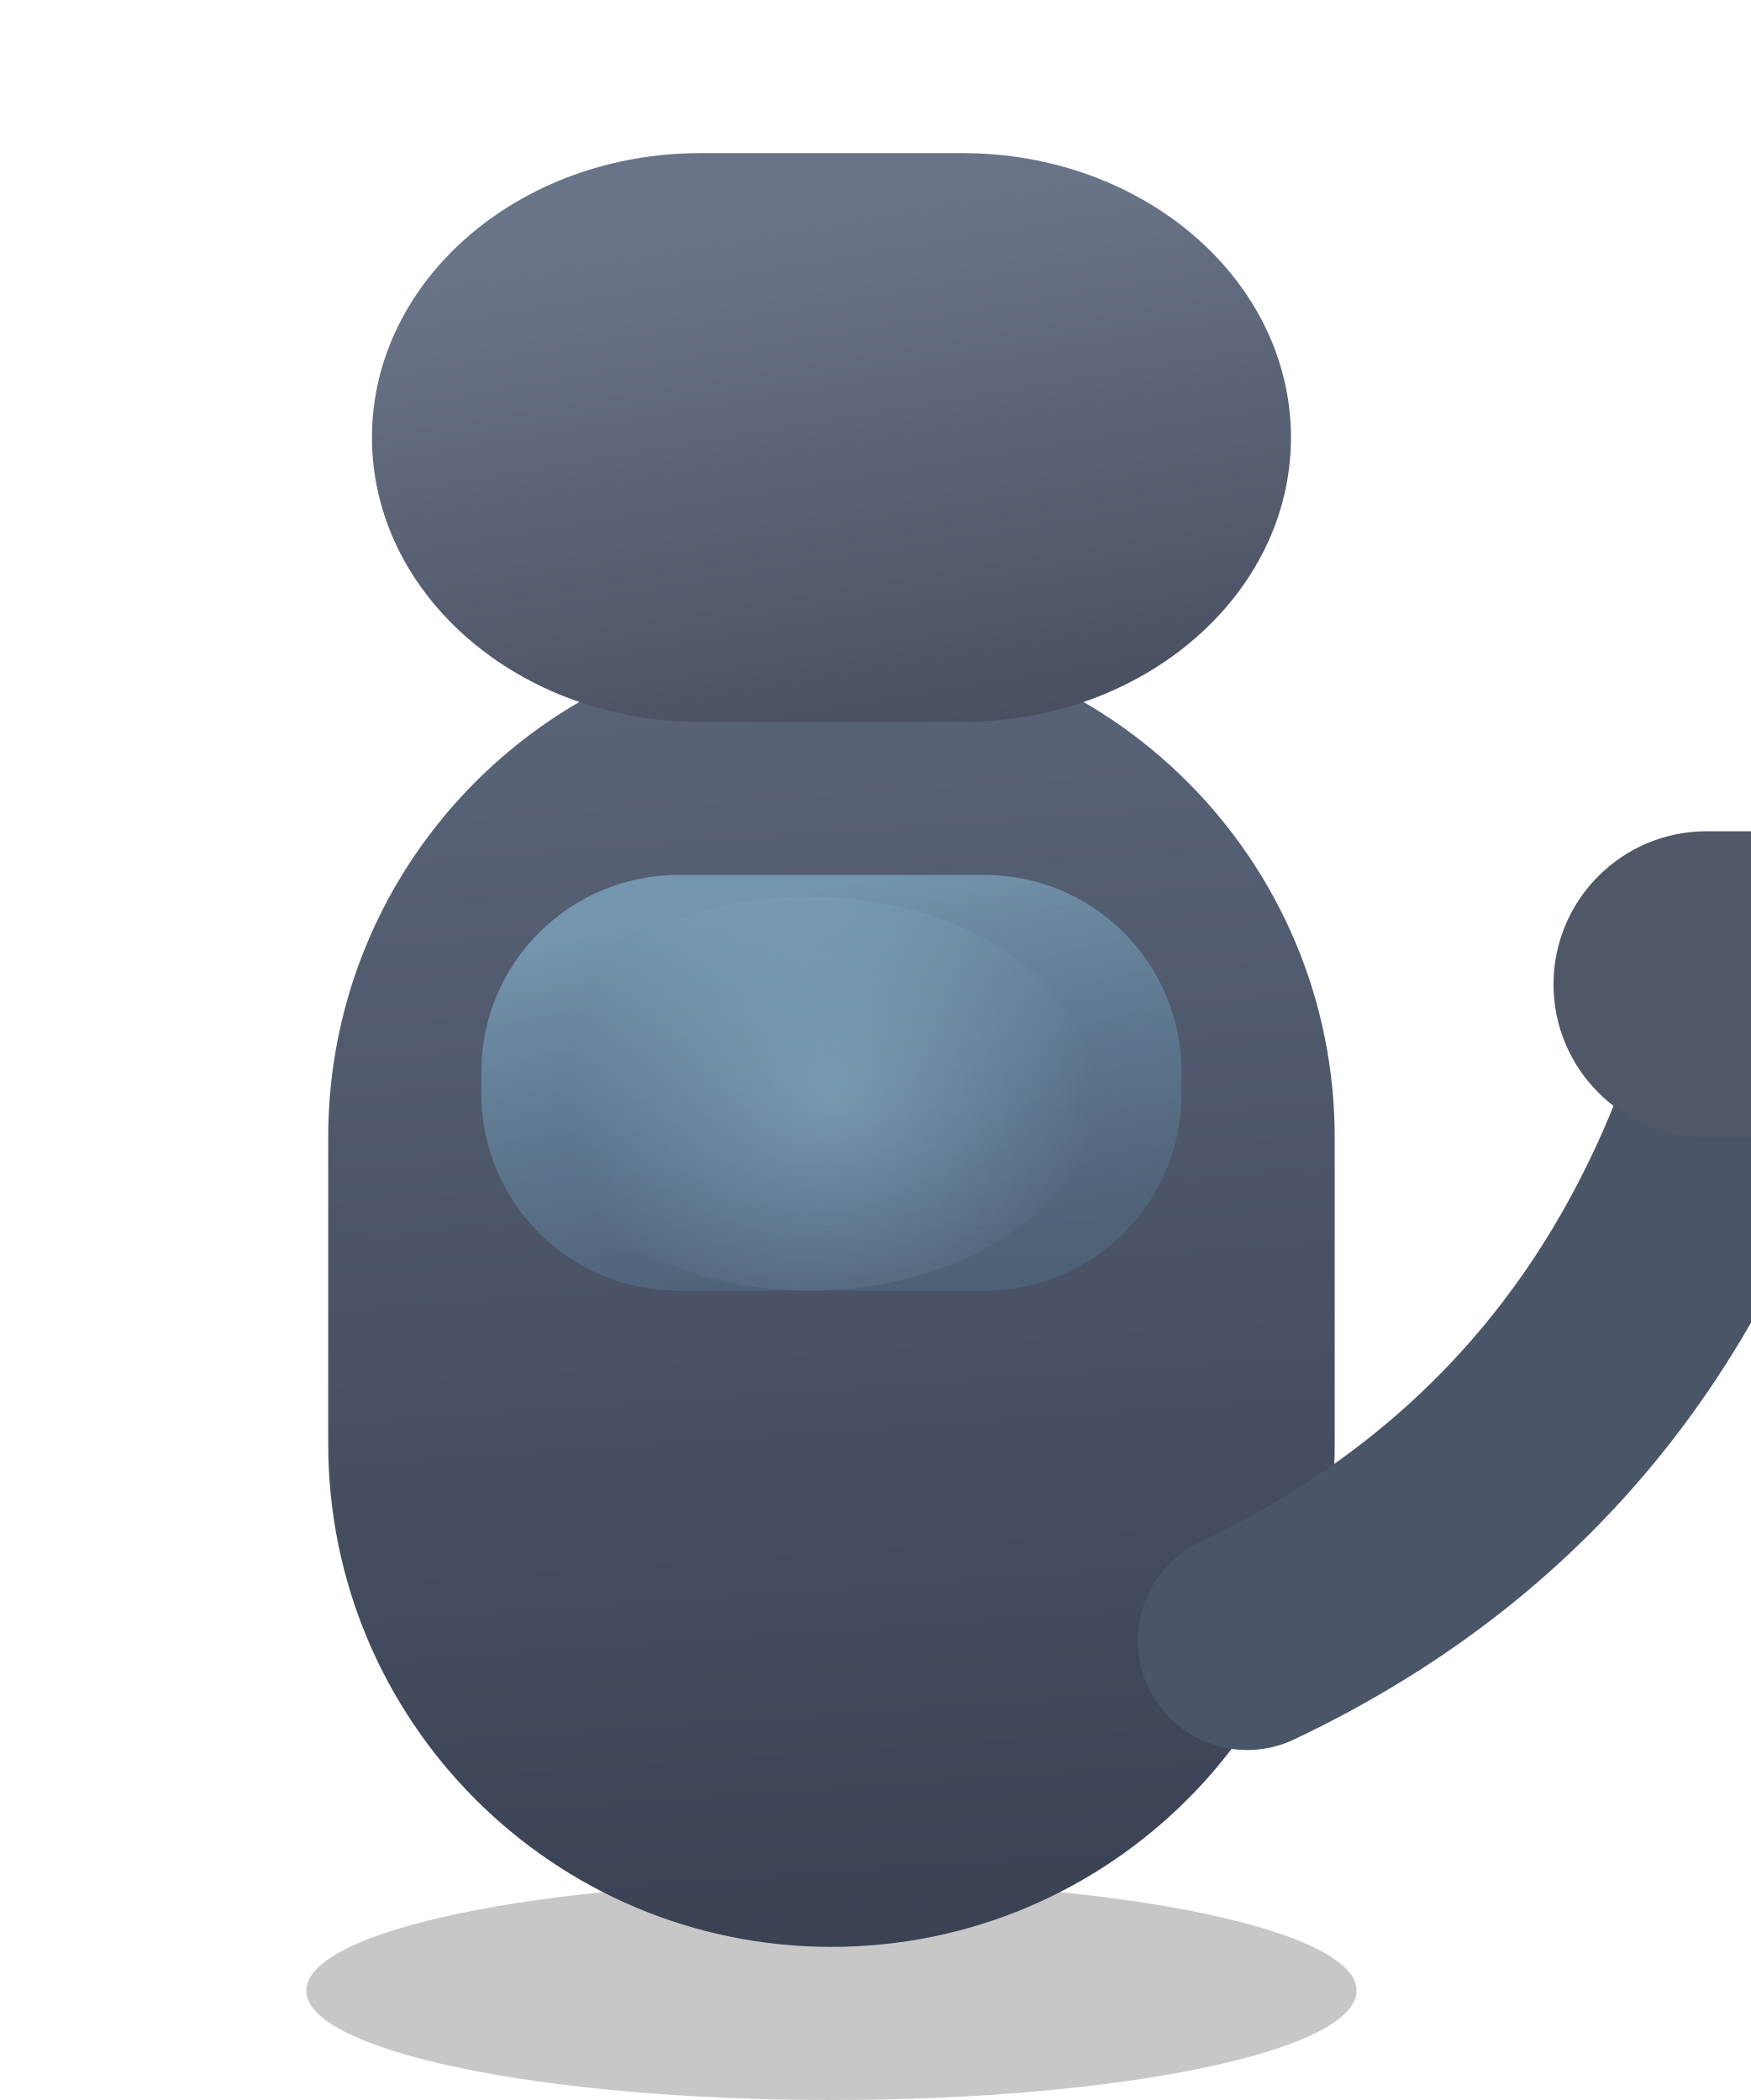
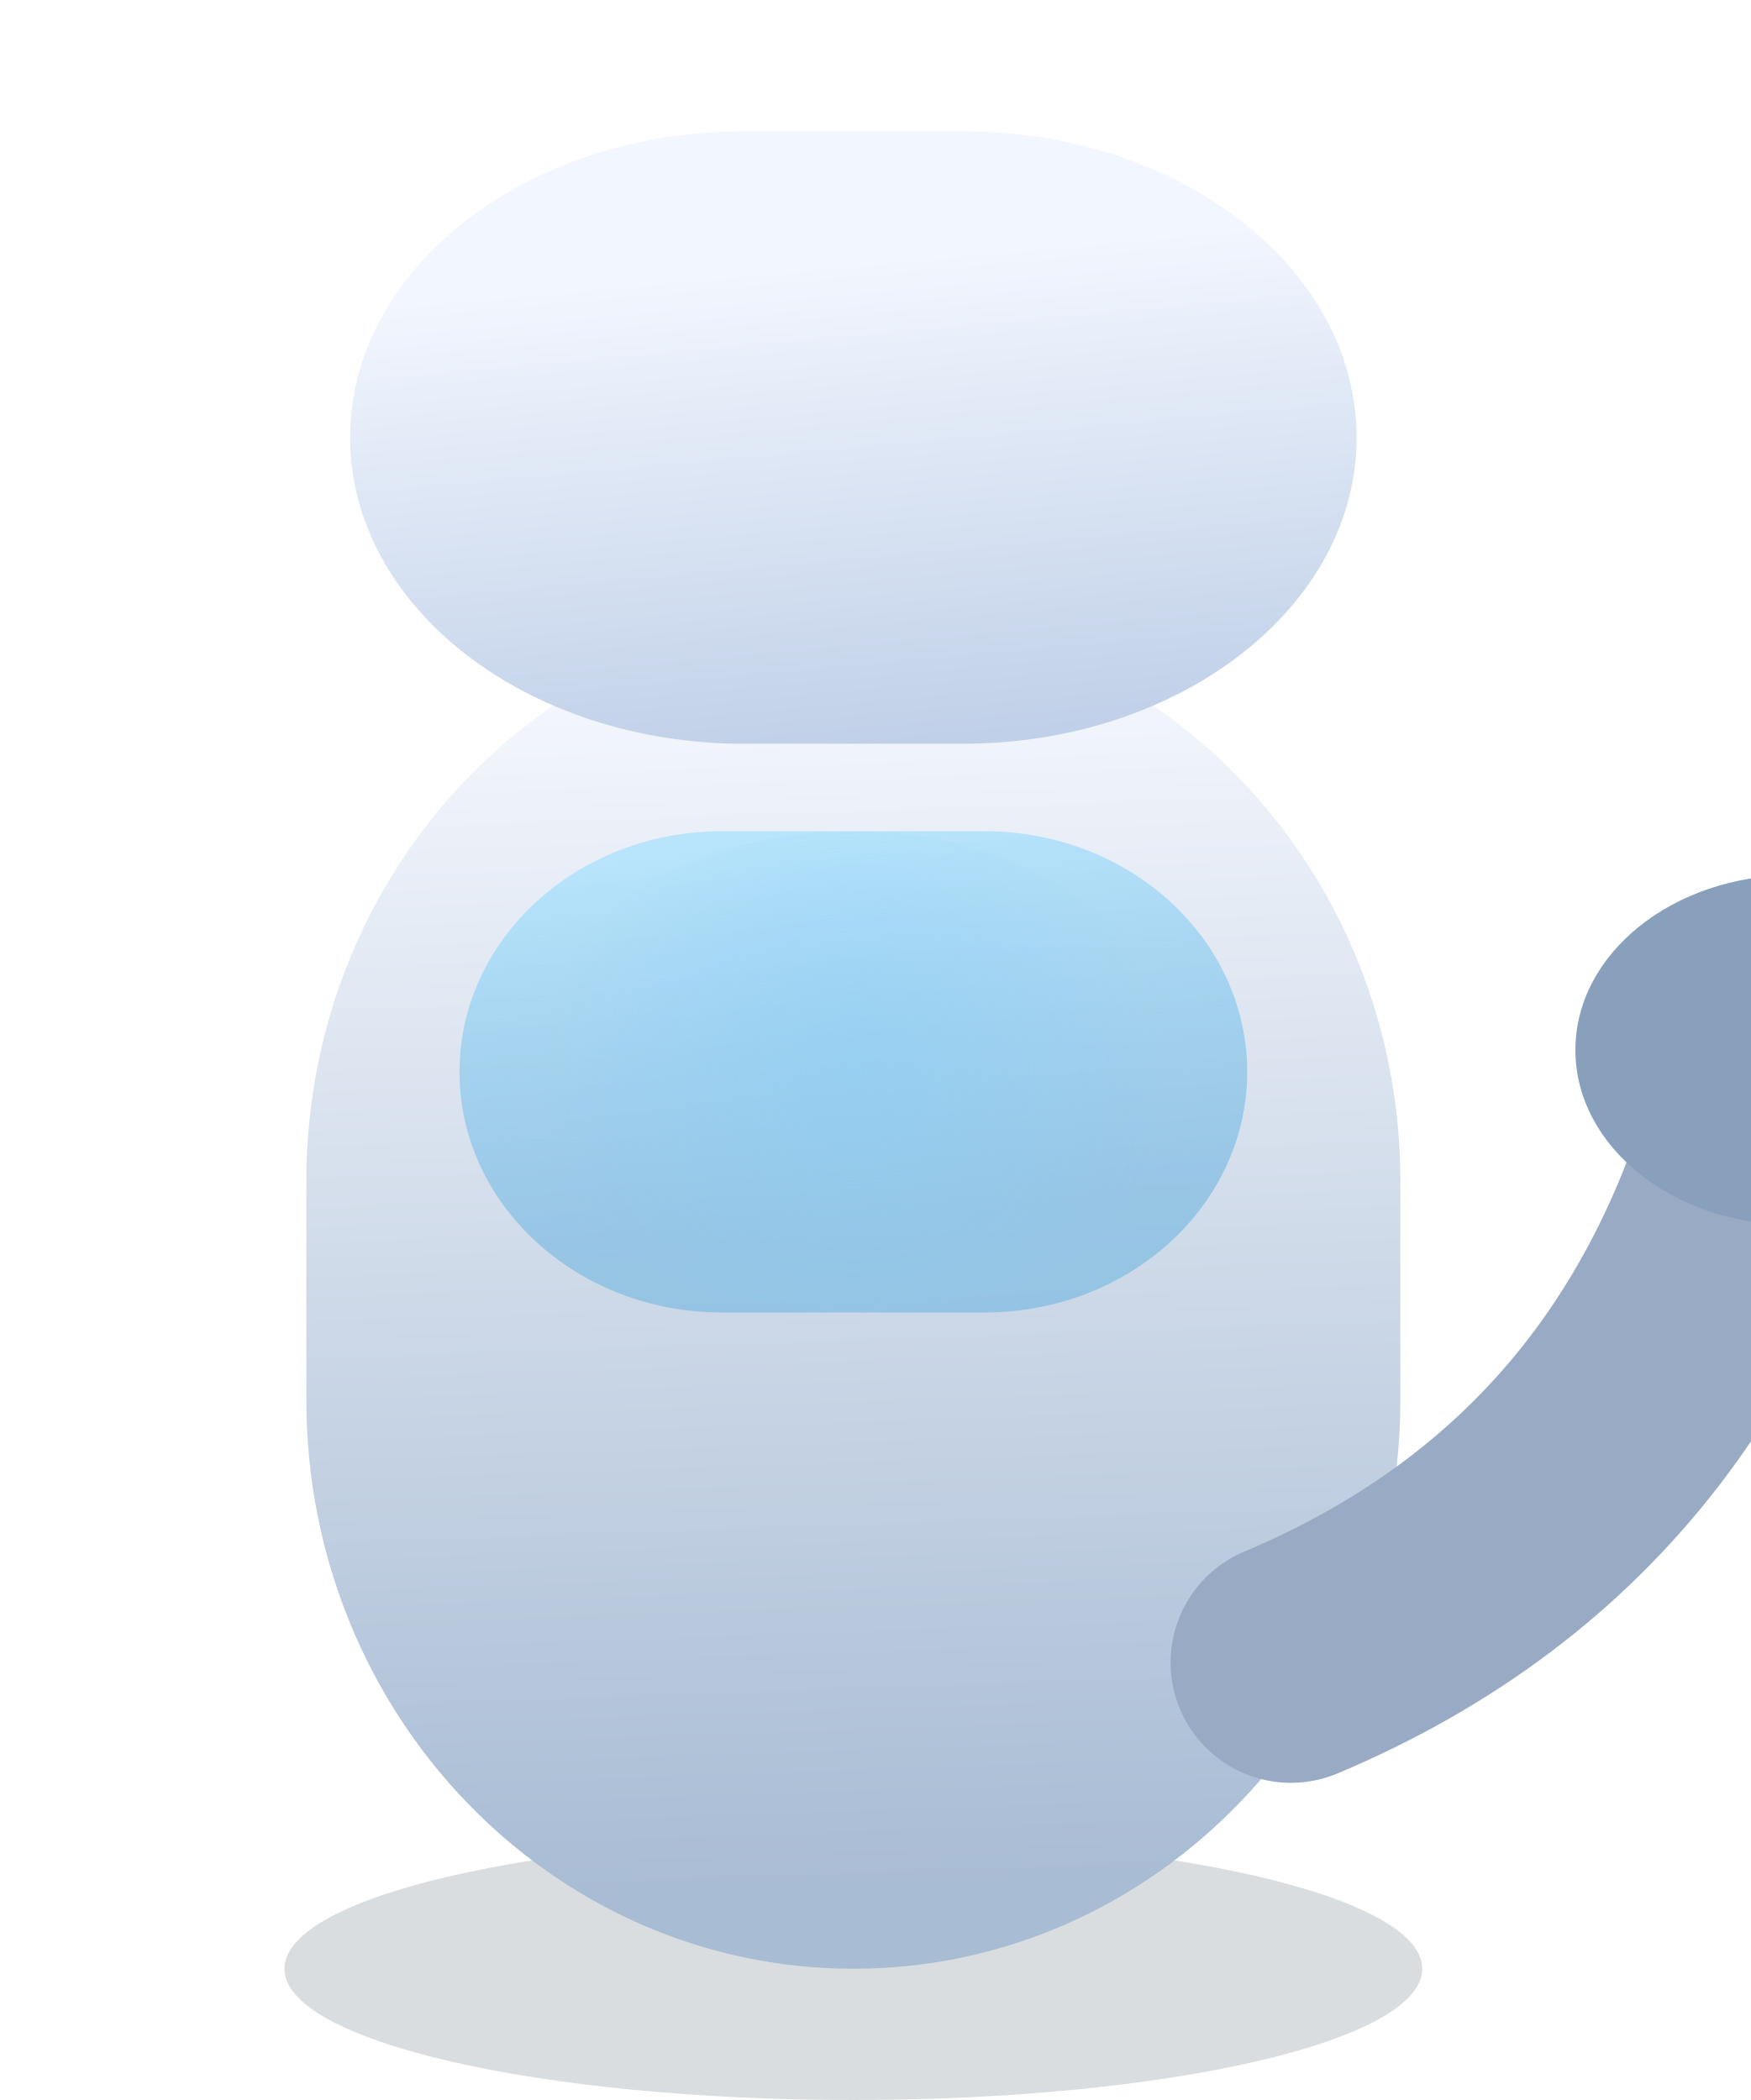
<svg xmlns="http://www.w3.org/2000/svg" viewBox="0 0 80 96" role="img" aria-label="Fuel pump hero">
  <defs>
-     <linearGradient id="pump-body" x1="38" y1="30" x2="42" y2="88" gradientUnits="userSpaceOnUse">
-       <stop stop-color="#5a6478" />
-       <stop offset="1" stop-color="#3a4254" />
+     <linearGradient id="pump-body" x1="39" y1="28" x2="41" y2="86" gradientUnits="userSpaceOnUse">
+       <stop stop-color="#F8FAFF" />
+       <stop offset="1" stop-color="#A8BCD4" />
    </linearGradient>
-     <linearGradient id="pump-head" x1="38" y1="10" x2="42" y2="34" gradientUnits="userSpaceOnUse">
-       <stop stop-color="#6a7488" />
-       <stop offset="1" stop-color="#484f60" />
+     <linearGradient id="pump-head" x1="39" y1="12" x2="41" y2="34" gradientUnits="userSpaceOnUse">
+       <stop stop-color="#F2F6FE" />
+       <stop offset="1" stop-color="#C0D0E8" />
    </linearGradient>
-     <linearGradient id="pump-screen" x1="38" y1="40" x2="42" y2="58" gradientUnits="userSpaceOnUse">
-       <stop stop-color="#8ec4e0" stop-opacity=".55" />
-       <stop offset="1" stop-color="#5a8aa8" stop-opacity=".25" />
+     <linearGradient id="pump-screen" x1="39" y1="38" x2="41" y2="56" gradientUnits="userSpaceOnUse">
+       <stop stop-color="#B8E4FC" />
+       <stop offset="1" stop-color="#78B8E0" stop-opacity=".65" />
    </linearGradient>
-     <radialGradient id="pump-glow" cx="38" cy="50" r="12" gradientUnits="userSpaceOnUse">
-       <stop stop-color="#a8d8f0" stop-opacity=".35" />
-       <stop offset="1" stop-color="#a8d8f0" stop-opacity="0" />
+     <radialGradient id="pump-glow" cx="39" cy="49" r="14" gradientUnits="userSpaceOnUse">
+       <stop stop-color="#88D0F8" stop-opacity=".42" />
+       <stop offset="1" stop-color="#88D0F8" stop-opacity="0" />
    </radialGradient>
  </defs>
-   <ellipse cx="38" cy="91" rx="24" ry="5" fill="rgba(0,0,0,.22)" />
-   <rect x="15" y="29" width="46" height="60" rx="23" fill="url(#pump-body)" />
-   <rect x="17" y="7" width="42" height="26" rx="15" fill="url(#pump-head)" />
-   <rect x="22" y="40" width="32" height="19" rx="9" fill="url(#pump-screen)" />
-   <path d="M57 75 Q76 66, 81 44" fill="none" stroke="#4a5568" stroke-width="10" stroke-linecap="round" />
-   <rect x="71" y="38" width="18" height="14" rx="7" fill="#505868" />
-   <ellipse cx="37" cy="50" rx="13" ry="9" fill="url(#pump-glow)" />
+   <ellipse cx="39" cy="90" rx="26" ry="6" fill="rgba(15,40,60,.16)" />
+   <rect x="14" y="28" width="50" height="62" rx="26" fill="url(#pump-body)" />
+   <rect x="16" y="6" width="46" height="28" rx="18" fill="url(#pump-head)" />
+   <rect x="21" y="38" width="36" height="22" rx="12" fill="url(#pump-screen)" />
+   <path d="M59 76 Q78 68, 82 46" fill="none" stroke="#98AAC4" stroke-width="11" stroke-linecap="round" />
+   <rect x="72" y="40" width="20" height="16" rx="10" fill="#88A0BC" />
+   <ellipse cx="39" cy="49" rx="15" ry="11" fill="url(#pump-glow)" />
</svg>
